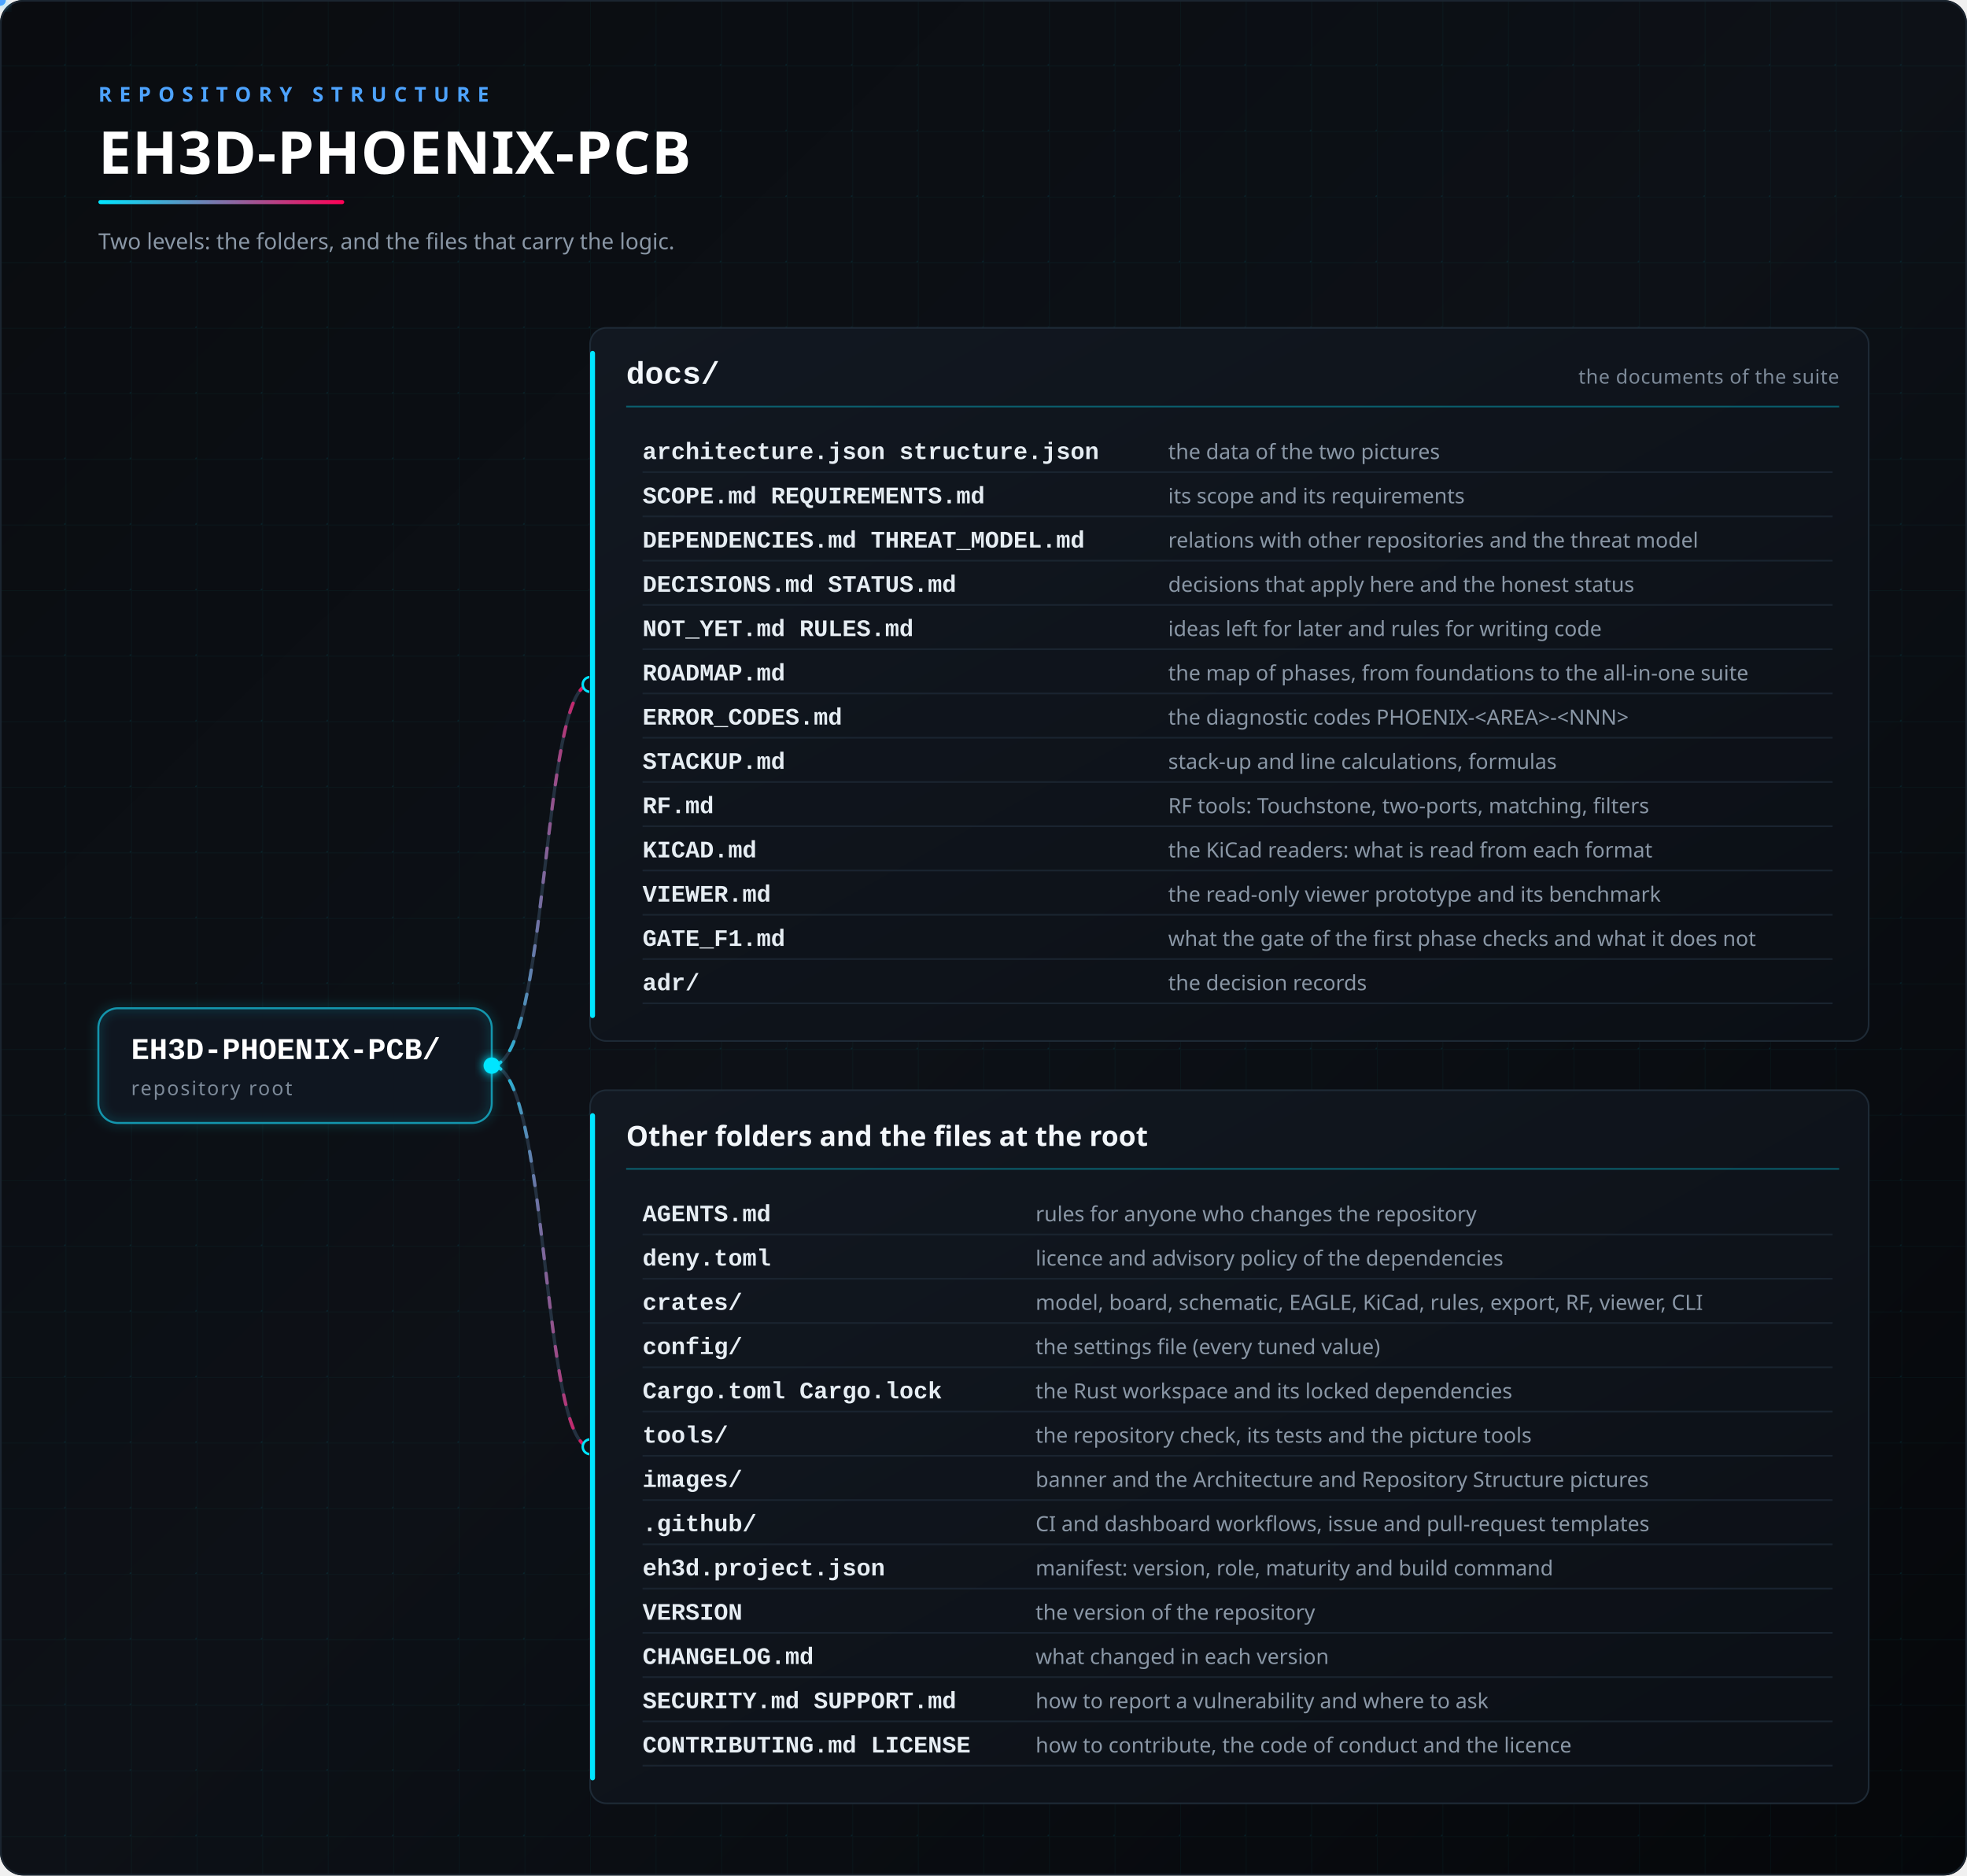
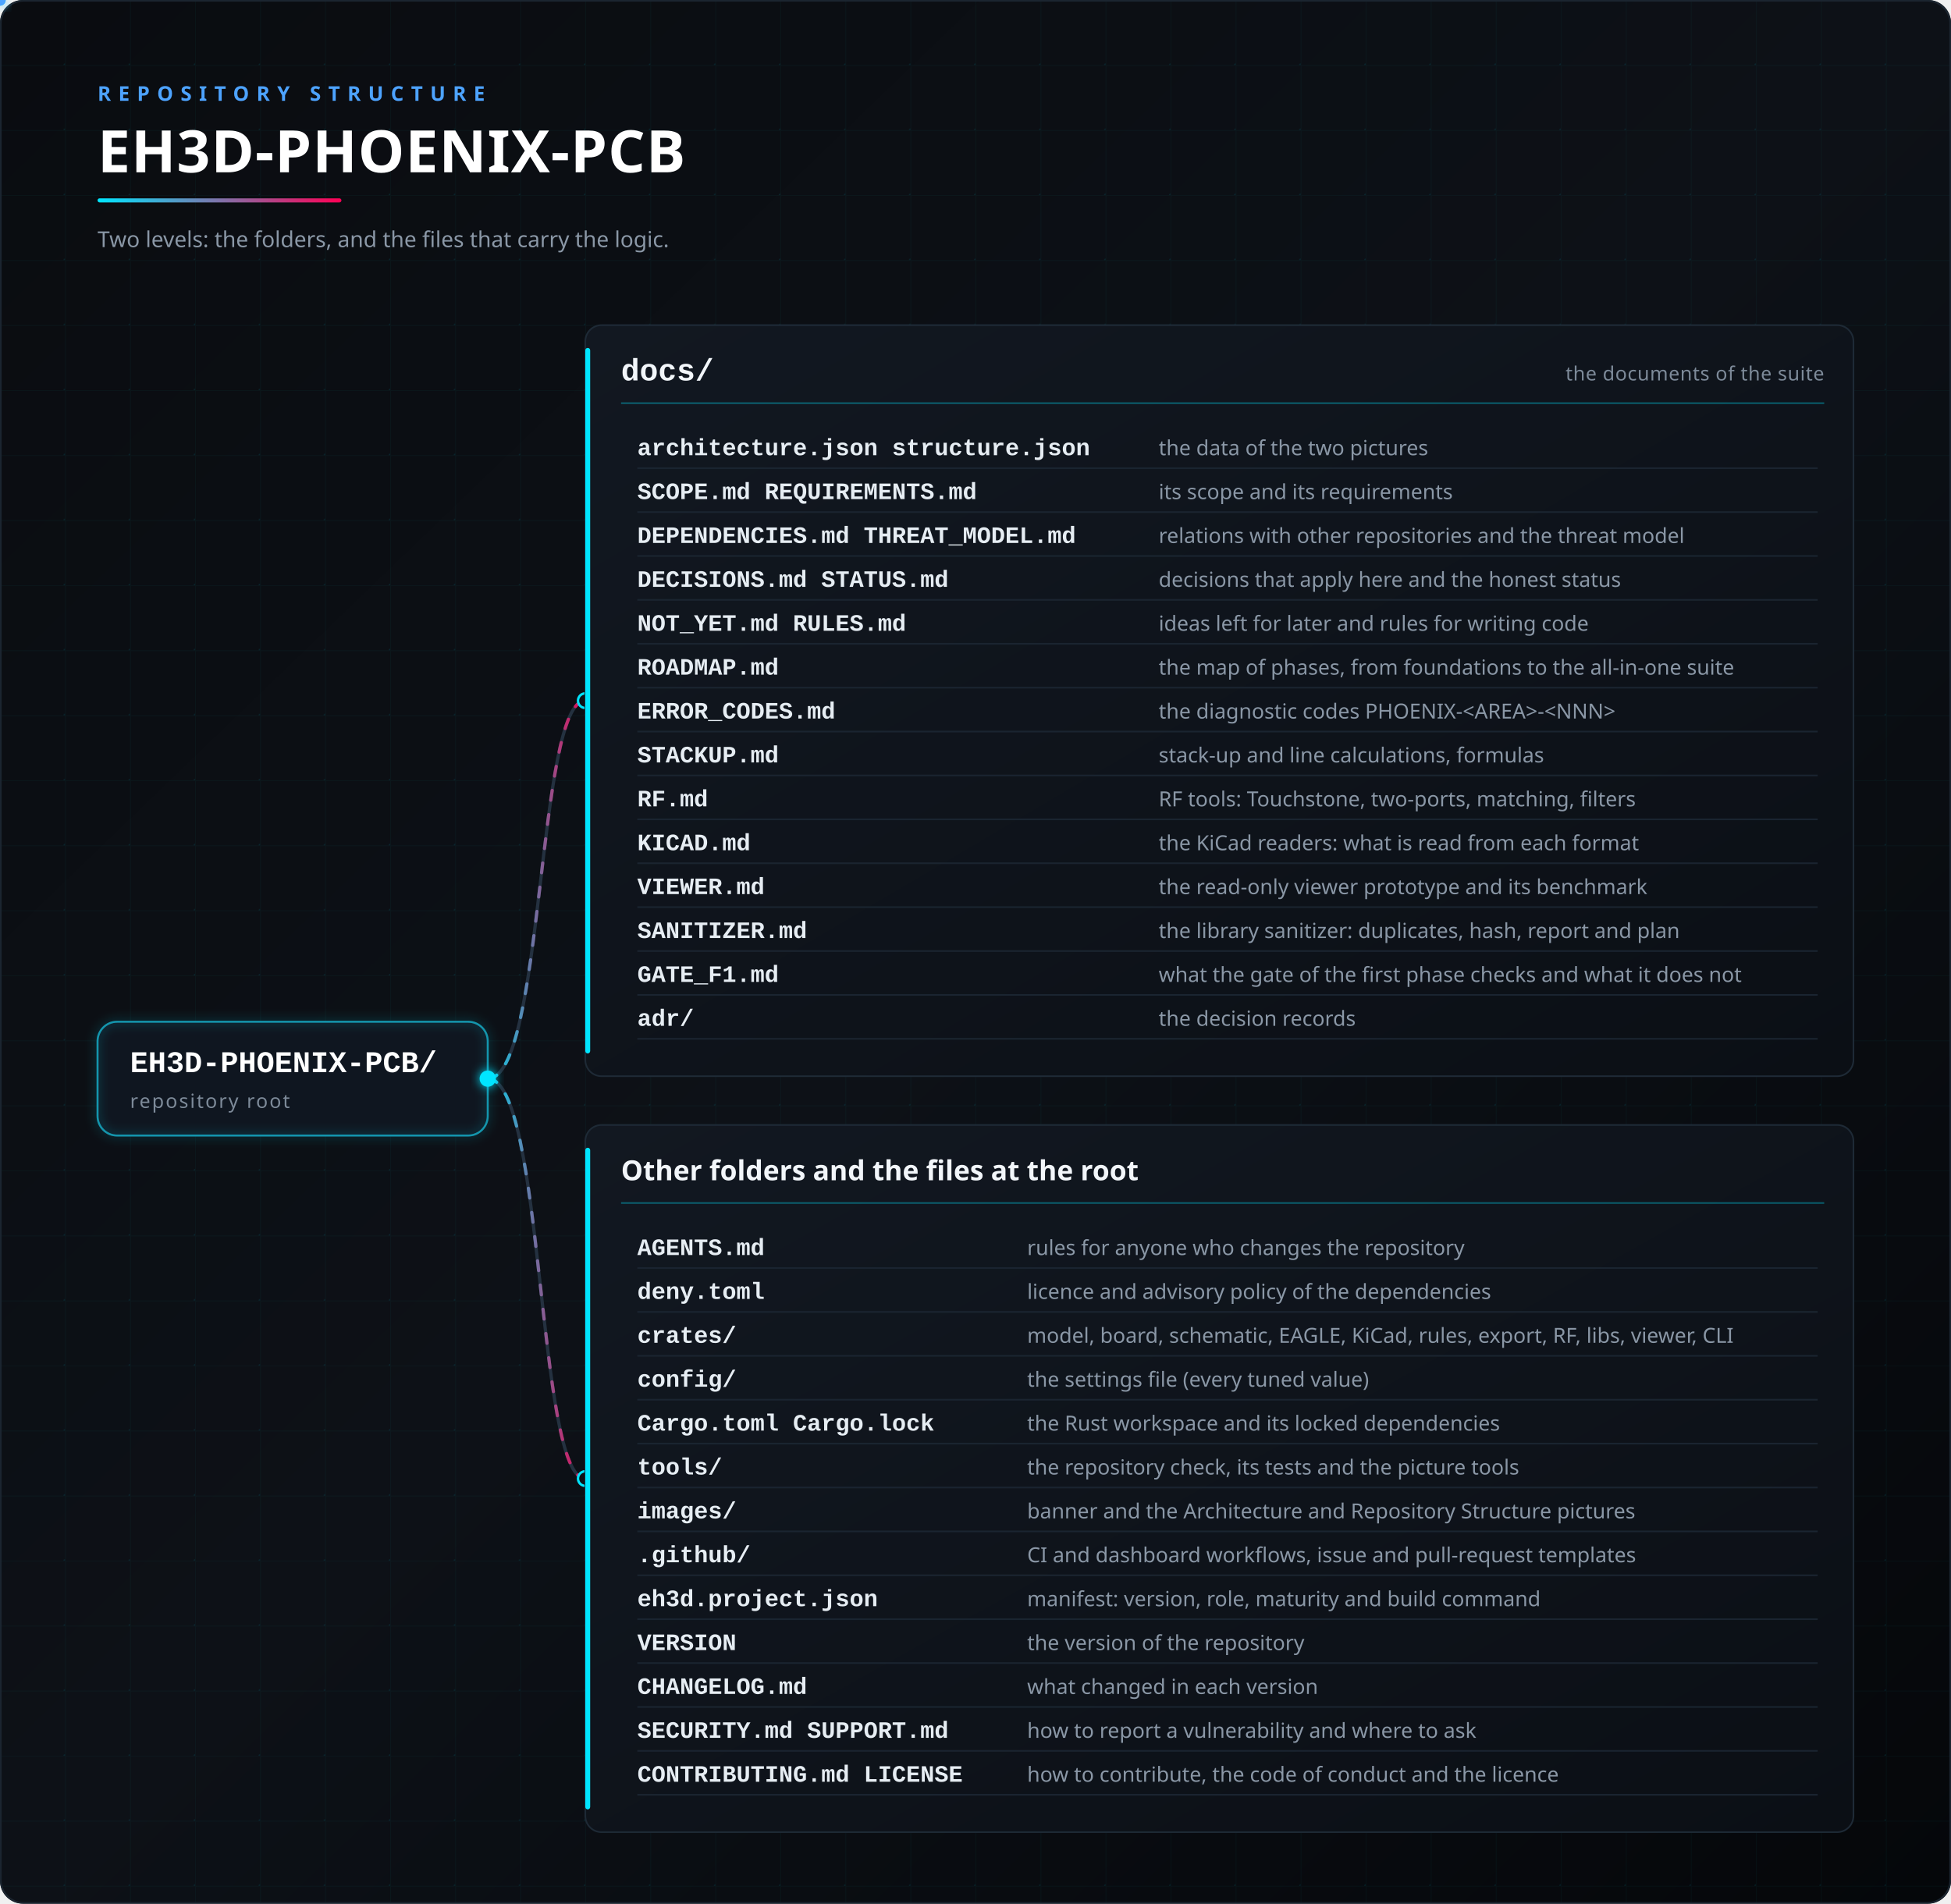
- <svg xmlns="http://www.w3.org/2000/svg" viewBox="0 0 1200 1144" width="100%" role="img" aria-labelledby="t d">
+ <svg xmlns="http://www.w3.org/2000/svg" viewBox="0 0 1200 1171" width="100%" role="img" aria-labelledby="t d">
  <defs>
    <linearGradient id="bg" x1="0" y1="0" x2="1" y2="1">
      <stop offset="0" stop-color="#0A0C10" />
      <stop offset="0.5" stop-color="#0D1117" />
      <stop offset="1" stop-color="#05070A" />
    </linearGradient>
    <linearGradient id="card" x1="0" y1="0" x2="1" y2="1">
      <stop offset="0" stop-color="#121821" />
      <stop offset="1" stop-color="#0B0F15" />
    </linearGradient>
    <linearGradient id="line" x1="0" y1="0" x2="1" y2="0">
      <stop offset="0" stop-color="#00E5FF" />
      <stop offset="1" stop-color="#FF0055" />
    </linearGradient>
    <filter id="glow" x="-50%" y="-50%" width="200%" height="200%">
      <feGaussianBlur stdDeviation="3" result="b" />
      <feMerge>
        <feMergeNode in="b" />
        <feMergeNode in="SourceGraphic" />
      </feMerge>
    </filter>
    <pattern id="grid" width="40" height="40" patternUnits="userSpaceOnUse">
      <path d="M40 0H0V40" fill="none" stroke="#00E5FF" stroke-opacity="0.035" />
      <circle cx="40" cy="40" r="1" fill="#00E5FF" fill-opacity="0.09" />
    </pattern>
  </defs>
-   <rect width="1200" height="1144" rx="14" fill="url(#bg)" />
-   <rect width="1200" height="1144" rx="14" fill="url(#grid)" />
-   <rect x="0.5" y="0.5" width="1199" height="1143" rx="14" fill="none" stroke="#1B2530" />
+   <rect width="1200" height="1171" rx="14" fill="url(#bg)" />
+   <rect width="1200" height="1171" rx="14" fill="url(#grid)" />
+   <rect x="0.5" y="0.5" width="1199" height="1170" rx="14" fill="none" stroke="#1B2530" />
  <text x="60" y="62" font-family="'Segoe UI','Noto Sans','Noto Sans CJK SC','Microsoft YaHei','Yu Gothic','Helvetica Neue',Helvetica,Arial,sans-serif" font-size="12.5" font-weight="600" fill="#4DA3FF" text-anchor="start" letter-spacing="4.5">REPOSITORY STRUCTURE</text>
  <text x="60" y="106" font-family="'Segoe UI','Noto Sans','Noto Sans CJK SC','Microsoft YaHei','Yu Gothic','Helvetica Neue',Helvetica,Arial,sans-serif" font-size="36" font-weight="700" fill="#FFFFFF" text-anchor="start" letter-spacing="0.5">EH3D-PHOENIX-PCB</text>
  <rect x="60" y="122" width="150" height="2.5" rx="1.25" fill="url(#line)">
    <animate attributeName="width" values="40;150;150" keyTimes="0;0.4;1" dur="3s" repeatCount="indefinite" />
  </rect>
  <text x="60" y="152" font-family="'Segoe UI','Noto Sans','Noto Sans CJK SC','Microsoft YaHei','Yu Gothic','Helvetica Neue',Helvetica,Arial,sans-serif" font-size="13.5" font-weight="400" fill="#8A97A6" text-anchor="start">Two levels: the folders, and the files that carry the logic.</text>
-   <path id="c0" d="M300,650 C335,650 330,417.5 360,417.5" fill="none" stroke="#243140" stroke-width="2" />
-   <path d="M300,650 C335,650 330,417.5 360,417.5" fill="none" stroke="url(#line)" stroke-width="2" stroke-linecap="round" stroke-dasharray="6 9" opacity="0.9">
+   <path id="c0" d="M300,663.5 C335,663.5 330,431 360,431" fill="none" stroke="#243140" stroke-width="2" />
+   <path d="M300,663.5 C335,663.5 330,431 360,431" fill="none" stroke="url(#line)" stroke-width="2" stroke-linecap="round" stroke-dasharray="6 9" opacity="0.9">
    <animate attributeName="stroke-dashoffset" from="0" to="-30" dur="1.6s" repeatCount="indefinite" />
  </path>
-   <circle cx="360" cy="417.5" r="4.5" fill="#0D1117" stroke="#00E5FF" stroke-width="1.5" />
-   <path id="c1" d="M300,650 C335,650 330,882.5 360,882.5" fill="none" stroke="#243140" stroke-width="2" />
-   <path d="M300,650 C335,650 330,882.5 360,882.5" fill="none" stroke="url(#line)" stroke-width="2" stroke-linecap="round" stroke-dasharray="6 9" opacity="0.9">
+   <circle cx="360" cy="431" r="4.5" fill="#0D1117" stroke="#00E5FF" stroke-width="1.5" />
+   <path id="c1" d="M300,663.5 C335,663.5 330,909.5 360,909.5" fill="none" stroke="#243140" stroke-width="2" />
+   <path d="M300,663.5 C335,663.5 330,909.5 360,909.5" fill="none" stroke="url(#line)" stroke-width="2" stroke-linecap="round" stroke-dasharray="6 9" opacity="0.9">
    <animate attributeName="stroke-dashoffset" from="0" to="-30" dur="1.6s" repeatCount="indefinite" />
  </path>
-   <circle cx="360" cy="882.5" r="4.5" fill="#0D1117" stroke="#00E5FF" stroke-width="1.5" />
+   <circle cx="360" cy="909.5" r="4.5" fill="#0D1117" stroke="#00E5FF" stroke-width="1.5" />
  <circle r="3.5" fill="#00E5FF" filter="url(#glow)">
    <animateMotion dur="3.4s" repeatCount="indefinite">
      <mpath href="#c0" />
    </animateMotion>
  </circle>
  <circle r="3.5" fill="#4DA3FF" filter="url(#glow)">
    <animateMotion dur="4.2s" repeatCount="indefinite">
      <mpath href="#c1" />
    </animateMotion>
  </circle>
-   <rect x="60" y="615" width="240" height="70" rx="12" fill="#0F1620" stroke="#2A3A4C" stroke-width="1.2" />
-   <rect x="60" y="615" width="240" height="70" rx="12" fill="none" stroke="#00E5FF" stroke-opacity="0.5" stroke-width="1.2" filter="url(#glow)">
+   <rect x="60" y="628.5" width="240" height="70" rx="12" fill="#0F1620" stroke="#2A3A4C" stroke-width="1.2" />
+   <rect x="60" y="628.5" width="240" height="70" rx="12" fill="none" stroke="#00E5FF" stroke-opacity="0.5" stroke-width="1.2" filter="url(#glow)">
    <animate attributeName="stroke-opacity" values="0.15;0.6;0.15" dur="3.6s" repeatCount="indefinite" />
  </rect>
-   <text x="80" y="646" font-family="'JetBrains Mono','Cascadia Code','SFMono-Regular',Consolas,'Liberation Mono',monospace" font-size="18.5" font-weight="700" fill="#FFFFFF" text-anchor="start">EH3D-PHOENIX-PCB/</text>
-   <text x="80" y="668" font-family="'Segoe UI','Noto Sans','Noto Sans CJK SC','Microsoft YaHei','Yu Gothic','Helvetica Neue',Helvetica,Arial,sans-serif" font-size="12" font-weight="400" fill="#7D8A99" text-anchor="start" letter-spacing="1">repository root</text>
-   <circle cx="300" cy="650" r="5" fill="#00E5FF" filter="url(#glow)" />
-   <rect x="360" y="200" width="780" height="435" rx="10" fill="url(#card)" stroke="#1E2A36" stroke-width="1" />
-   <rect x="360" y="214" width="3" height="407" rx="1.5" fill="#00E5FF">
+   <text x="80" y="659.5" font-family="'JetBrains Mono','Cascadia Code','SFMono-Regular',Consolas,'Liberation Mono',monospace" font-size="18.5" font-weight="700" fill="#FFFFFF" text-anchor="start">EH3D-PHOENIX-PCB/</text>
+   <text x="80" y="681.5" font-family="'Segoe UI','Noto Sans','Noto Sans CJK SC','Microsoft YaHei','Yu Gothic','Helvetica Neue',Helvetica,Arial,sans-serif" font-size="12" font-weight="400" fill="#7D8A99" text-anchor="start" letter-spacing="1">repository root</text>
+   <circle cx="300" cy="663.5" r="5" fill="#00E5FF" filter="url(#glow)" />
+   <rect x="360" y="200" width="780" height="462" rx="10" fill="url(#card)" stroke="#1E2A36" stroke-width="1" />
+   <rect x="360" y="214" width="3" height="434" rx="1.5" fill="#00E5FF">
    <animate attributeName="opacity" values="0.55;1;0.55" dur="4s" begin="0s" repeatCount="indefinite" />
  </rect>
  <text x="382" y="234" font-family="'JetBrains Mono','Cascadia Code','SFMono-Regular',Consolas,'Liberation Mono',monospace" font-size="19" font-weight="700" fill="#F2F6FA" text-anchor="start">docs/</text>
  <text x="1122" y="234" font-family="'Segoe UI','Noto Sans','Noto Sans CJK SC','Microsoft YaHei','Yu Gothic','Helvetica Neue',Helvetica,Arial,sans-serif" font-size="12" font-weight="400" fill="#7D8A99" text-anchor="end" letter-spacing="0.3">the documents of the suite</text>
  <line x1="382" y1="248" x2="1122" y2="248" stroke="#00E5FF" stroke-opacity="0.35" stroke-width="1" />
  <text x="392" y="280" font-family="'JetBrains Mono','Cascadia Code','SFMono-Regular',Consolas,'Liberation Mono',monospace" font-size="14.5" font-weight="600" fill="#E6EDF3" text-anchor="start">architecture.json  structure.json</text>
  <text x="712.67" y="280" font-family="'Segoe UI','Noto Sans','Noto Sans CJK SC','Microsoft YaHei','Yu Gothic','Helvetica Neue',Helvetica,Arial,sans-serif" font-size="12.8" font-weight="400" fill="#8A97A6" text-anchor="start">the data of the two pictures</text>
  <line x1="392" y1="288" x2="1118" y2="288" stroke="#1A2430" stroke-width="1" />
  <text x="392" y="307" font-family="'JetBrains Mono','Cascadia Code','SFMono-Regular',Consolas,'Liberation Mono',monospace" font-size="14.5" font-weight="600" fill="#E6EDF3" text-anchor="start">SCOPE.md  REQUIREMENTS.md</text>
  <text x="712.67" y="307" font-family="'Segoe UI','Noto Sans','Noto Sans CJK SC','Microsoft YaHei','Yu Gothic','Helvetica Neue',Helvetica,Arial,sans-serif" font-size="12.8" font-weight="400" fill="#8A97A6" text-anchor="start">its scope and its requirements</text>
  <line x1="392" y1="315" x2="1118" y2="315" stroke="#1A2430" stroke-width="1" />
  <text x="392" y="334" font-family="'JetBrains Mono','Cascadia Code','SFMono-Regular',Consolas,'Liberation Mono',monospace" font-size="14.5" font-weight="600" fill="#E6EDF3" text-anchor="start">DEPENDENCIES.md  THREAT_MODEL.md</text>
  <text x="712.67" y="334" font-family="'Segoe UI','Noto Sans','Noto Sans CJK SC','Microsoft YaHei','Yu Gothic','Helvetica Neue',Helvetica,Arial,sans-serif" font-size="12.8" font-weight="400" fill="#8A97A6" text-anchor="start">relations with other repositories and the threat model</text>
  <line x1="392" y1="342" x2="1118" y2="342" stroke="#1A2430" stroke-width="1" />
  <text x="392" y="361" font-family="'JetBrains Mono','Cascadia Code','SFMono-Regular',Consolas,'Liberation Mono',monospace" font-size="14.5" font-weight="600" fill="#E6EDF3" text-anchor="start">DECISIONS.md  STATUS.md</text>
  <text x="712.67" y="361" font-family="'Segoe UI','Noto Sans','Noto Sans CJK SC','Microsoft YaHei','Yu Gothic','Helvetica Neue',Helvetica,Arial,sans-serif" font-size="12.8" font-weight="400" fill="#8A97A6" text-anchor="start">decisions that apply here and the honest status</text>
  <line x1="392" y1="369" x2="1118" y2="369" stroke="#1A2430" stroke-width="1" />
  <text x="392" y="388" font-family="'JetBrains Mono','Cascadia Code','SFMono-Regular',Consolas,'Liberation Mono',monospace" font-size="14.5" font-weight="600" fill="#E6EDF3" text-anchor="start">NOT_YET.md  RULES.md</text>
  <text x="712.67" y="388" font-family="'Segoe UI','Noto Sans','Noto Sans CJK SC','Microsoft YaHei','Yu Gothic','Helvetica Neue',Helvetica,Arial,sans-serif" font-size="12.8" font-weight="400" fill="#8A97A6" text-anchor="start">ideas left for later and rules for writing code</text>
  <line x1="392" y1="396" x2="1118" y2="396" stroke="#1A2430" stroke-width="1" />
  <text x="392" y="415" font-family="'JetBrains Mono','Cascadia Code','SFMono-Regular',Consolas,'Liberation Mono',monospace" font-size="14.5" font-weight="600" fill="#E6EDF3" text-anchor="start">ROADMAP.md</text>
  <text x="712.67" y="415" font-family="'Segoe UI','Noto Sans','Noto Sans CJK SC','Microsoft YaHei','Yu Gothic','Helvetica Neue',Helvetica,Arial,sans-serif" font-size="12.8" font-weight="400" fill="#8A97A6" text-anchor="start">the map of phases, from foundations to the all-in-one suite</text>
  <line x1="392" y1="423" x2="1118" y2="423" stroke="#1A2430" stroke-width="1" />
  <text x="392" y="442" font-family="'JetBrains Mono','Cascadia Code','SFMono-Regular',Consolas,'Liberation Mono',monospace" font-size="14.5" font-weight="600" fill="#E6EDF3" text-anchor="start">ERROR_CODES.md</text>
  <text x="712.67" y="442" font-family="'Segoe UI','Noto Sans','Noto Sans CJK SC','Microsoft YaHei','Yu Gothic','Helvetica Neue',Helvetica,Arial,sans-serif" font-size="12.8" font-weight="400" fill="#8A97A6" text-anchor="start">the diagnostic codes PHOENIX-&lt;AREA&gt;-&lt;NNN&gt;</text>
  <line x1="392" y1="450" x2="1118" y2="450" stroke="#1A2430" stroke-width="1" />
  <text x="392" y="469" font-family="'JetBrains Mono','Cascadia Code','SFMono-Regular',Consolas,'Liberation Mono',monospace" font-size="14.5" font-weight="600" fill="#E6EDF3" text-anchor="start">STACKUP.md</text>
  <text x="712.67" y="469" font-family="'Segoe UI','Noto Sans','Noto Sans CJK SC','Microsoft YaHei','Yu Gothic','Helvetica Neue',Helvetica,Arial,sans-serif" font-size="12.8" font-weight="400" fill="#8A97A6" text-anchor="start">stack-up and line calculations, formulas</text>
  <line x1="392" y1="477" x2="1118" y2="477" stroke="#1A2430" stroke-width="1" />
  <text x="392" y="496" font-family="'JetBrains Mono','Cascadia Code','SFMono-Regular',Consolas,'Liberation Mono',monospace" font-size="14.5" font-weight="600" fill="#E6EDF3" text-anchor="start">RF.md</text>
  <text x="712.67" y="496" font-family="'Segoe UI','Noto Sans','Noto Sans CJK SC','Microsoft YaHei','Yu Gothic','Helvetica Neue',Helvetica,Arial,sans-serif" font-size="12.8" font-weight="400" fill="#8A97A6" text-anchor="start">RF tools: Touchstone, two-ports, matching, filters</text>
  <line x1="392" y1="504" x2="1118" y2="504" stroke="#1A2430" stroke-width="1" />
  <text x="392" y="523" font-family="'JetBrains Mono','Cascadia Code','SFMono-Regular',Consolas,'Liberation Mono',monospace" font-size="14.5" font-weight="600" fill="#E6EDF3" text-anchor="start">KICAD.md</text>
  <text x="712.67" y="523" font-family="'Segoe UI','Noto Sans','Noto Sans CJK SC','Microsoft YaHei','Yu Gothic','Helvetica Neue',Helvetica,Arial,sans-serif" font-size="12.8" font-weight="400" fill="#8A97A6" text-anchor="start">the KiCad readers: what is read from each format</text>
  <line x1="392" y1="531" x2="1118" y2="531" stroke="#1A2430" stroke-width="1" />
  <text x="392" y="550" font-family="'JetBrains Mono','Cascadia Code','SFMono-Regular',Consolas,'Liberation Mono',monospace" font-size="14.5" font-weight="600" fill="#E6EDF3" text-anchor="start">VIEWER.md</text>
  <text x="712.67" y="550" font-family="'Segoe UI','Noto Sans','Noto Sans CJK SC','Microsoft YaHei','Yu Gothic','Helvetica Neue',Helvetica,Arial,sans-serif" font-size="12.8" font-weight="400" fill="#8A97A6" text-anchor="start">the read-only viewer prototype and its benchmark</text>
  <line x1="392" y1="558" x2="1118" y2="558" stroke="#1A2430" stroke-width="1" />
-   <text x="392" y="577" font-family="'JetBrains Mono','Cascadia Code','SFMono-Regular',Consolas,'Liberation Mono',monospace" font-size="14.5" font-weight="600" fill="#E6EDF3" text-anchor="start">GATE_F1.md</text>
-   <text x="712.67" y="577" font-family="'Segoe UI','Noto Sans','Noto Sans CJK SC','Microsoft YaHei','Yu Gothic','Helvetica Neue',Helvetica,Arial,sans-serif" font-size="12.8" font-weight="400" fill="#8A97A6" text-anchor="start">what the gate of the first phase checks and what it does not</text>
+   <text x="392" y="577" font-family="'JetBrains Mono','Cascadia Code','SFMono-Regular',Consolas,'Liberation Mono',monospace" font-size="14.5" font-weight="600" fill="#E6EDF3" text-anchor="start">SANITIZER.md</text>
+   <text x="712.67" y="577" font-family="'Segoe UI','Noto Sans','Noto Sans CJK SC','Microsoft YaHei','Yu Gothic','Helvetica Neue',Helvetica,Arial,sans-serif" font-size="12.8" font-weight="400" fill="#8A97A6" text-anchor="start">the library sanitizer: duplicates, hash, report and plan</text>
  <line x1="392" y1="585" x2="1118" y2="585" stroke="#1A2430" stroke-width="1" />
-   <text x="392" y="604" font-family="'JetBrains Mono','Cascadia Code','SFMono-Regular',Consolas,'Liberation Mono',monospace" font-size="14.5" font-weight="600" fill="#E6EDF3" text-anchor="start">adr/</text>
-   <text x="712.67" y="604" font-family="'Segoe UI','Noto Sans','Noto Sans CJK SC','Microsoft YaHei','Yu Gothic','Helvetica Neue',Helvetica,Arial,sans-serif" font-size="12.8" font-weight="400" fill="#8A97A6" text-anchor="start">the decision records</text>
+   <text x="392" y="604" font-family="'JetBrains Mono','Cascadia Code','SFMono-Regular',Consolas,'Liberation Mono',monospace" font-size="14.5" font-weight="600" fill="#E6EDF3" text-anchor="start">GATE_F1.md</text>
+   <text x="712.67" y="604" font-family="'Segoe UI','Noto Sans','Noto Sans CJK SC','Microsoft YaHei','Yu Gothic','Helvetica Neue',Helvetica,Arial,sans-serif" font-size="12.8" font-weight="400" fill="#8A97A6" text-anchor="start">what the gate of the first phase checks and what it does not</text>
  <line x1="392" y1="612" x2="1118" y2="612" stroke="#1A2430" stroke-width="1" />
-   <rect x="360" y="665" width="780" height="435" rx="10" fill="url(#card)" stroke="#1E2A36" stroke-width="1" />
-   <rect x="360" y="679" width="3" height="407" rx="1.5" fill="#00E5FF">
+   <text x="392" y="631" font-family="'JetBrains Mono','Cascadia Code','SFMono-Regular',Consolas,'Liberation Mono',monospace" font-size="14.5" font-weight="600" fill="#E6EDF3" text-anchor="start">adr/</text>
+   <text x="712.67" y="631" font-family="'Segoe UI','Noto Sans','Noto Sans CJK SC','Microsoft YaHei','Yu Gothic','Helvetica Neue',Helvetica,Arial,sans-serif" font-size="12.8" font-weight="400" fill="#8A97A6" text-anchor="start">the decision records</text>
+   <line x1="392" y1="639" x2="1118" y2="639" stroke="#1A2430" stroke-width="1" />
+   <rect x="360" y="692" width="780" height="435" rx="10" fill="url(#card)" stroke="#1E2A36" stroke-width="1" />
+   <rect x="360" y="706" width="3" height="407" rx="1.5" fill="#00E5FF">
    <animate attributeName="opacity" values="0.55;1;0.55" dur="4s" begin="0.6s" repeatCount="indefinite" />
  </rect>
-   <text x="382" y="699" font-family="'Segoe UI','Noto Sans','Noto Sans CJK SC','Microsoft YaHei','Yu Gothic','Helvetica Neue',Helvetica,Arial,sans-serif" font-size="17" font-weight="700" fill="#F2F6FA" text-anchor="start">Other folders and the files at the root</text>
-   <line x1="382" y1="713" x2="1122" y2="713" stroke="#00E5FF" stroke-opacity="0.35" stroke-width="1" />
-   <text x="392" y="745" font-family="'JetBrains Mono','Cascadia Code','SFMono-Regular',Consolas,'Liberation Mono',monospace" font-size="14.5" font-weight="600" fill="#E6EDF3" text-anchor="start">AGENTS.md</text>
-   <text x="631.76" y="745" font-family="'Segoe UI','Noto Sans','Noto Sans CJK SC','Microsoft YaHei','Yu Gothic','Helvetica Neue',Helvetica,Arial,sans-serif" font-size="12.8" font-weight="400" fill="#8A97A6" text-anchor="start">rules for anyone who changes the repository</text>
-   <line x1="392" y1="753" x2="1118" y2="753" stroke="#1A2430" stroke-width="1" />
-   <text x="392" y="772" font-family="'JetBrains Mono','Cascadia Code','SFMono-Regular',Consolas,'Liberation Mono',monospace" font-size="14.5" font-weight="600" fill="#E6EDF3" text-anchor="start">deny.toml</text>
-   <text x="631.76" y="772" font-family="'Segoe UI','Noto Sans','Noto Sans CJK SC','Microsoft YaHei','Yu Gothic','Helvetica Neue',Helvetica,Arial,sans-serif" font-size="12.8" font-weight="400" fill="#8A97A6" text-anchor="start">licence and advisory policy of the dependencies</text>
+   <text x="382" y="726" font-family="'Segoe UI','Noto Sans','Noto Sans CJK SC','Microsoft YaHei','Yu Gothic','Helvetica Neue',Helvetica,Arial,sans-serif" font-size="17" font-weight="700" fill="#F2F6FA" text-anchor="start">Other folders and the files at the root</text>
+   <line x1="382" y1="740" x2="1122" y2="740" stroke="#00E5FF" stroke-opacity="0.35" stroke-width="1" />
+   <text x="392" y="772" font-family="'JetBrains Mono','Cascadia Code','SFMono-Regular',Consolas,'Liberation Mono',monospace" font-size="14.5" font-weight="600" fill="#E6EDF3" text-anchor="start">AGENTS.md</text>
+   <text x="631.76" y="772" font-family="'Segoe UI','Noto Sans','Noto Sans CJK SC','Microsoft YaHei','Yu Gothic','Helvetica Neue',Helvetica,Arial,sans-serif" font-size="12.8" font-weight="400" fill="#8A97A6" text-anchor="start">rules for anyone who changes the repository</text>
  <line x1="392" y1="780" x2="1118" y2="780" stroke="#1A2430" stroke-width="1" />
-   <text x="392" y="799" font-family="'JetBrains Mono','Cascadia Code','SFMono-Regular',Consolas,'Liberation Mono',monospace" font-size="14.5" font-weight="600" fill="#E6EDF3" text-anchor="start">crates/</text>
-   <text x="631.76" y="799" font-family="'Segoe UI','Noto Sans','Noto Sans CJK SC','Microsoft YaHei','Yu Gothic','Helvetica Neue',Helvetica,Arial,sans-serif" font-size="12.8" font-weight="400" fill="#8A97A6" text-anchor="start">model, board, schematic, EAGLE, KiCad, rules, export, RF, viewer, CLI</text>
+   <text x="392" y="799" font-family="'JetBrains Mono','Cascadia Code','SFMono-Regular',Consolas,'Liberation Mono',monospace" font-size="14.5" font-weight="600" fill="#E6EDF3" text-anchor="start">deny.toml</text>
+   <text x="631.76" y="799" font-family="'Segoe UI','Noto Sans','Noto Sans CJK SC','Microsoft YaHei','Yu Gothic','Helvetica Neue',Helvetica,Arial,sans-serif" font-size="12.8" font-weight="400" fill="#8A97A6" text-anchor="start">licence and advisory policy of the dependencies</text>
  <line x1="392" y1="807" x2="1118" y2="807" stroke="#1A2430" stroke-width="1" />
-   <text x="392" y="826" font-family="'JetBrains Mono','Cascadia Code','SFMono-Regular',Consolas,'Liberation Mono',monospace" font-size="14.5" font-weight="600" fill="#E6EDF3" text-anchor="start">config/</text>
-   <text x="631.76" y="826" font-family="'Segoe UI','Noto Sans','Noto Sans CJK SC','Microsoft YaHei','Yu Gothic','Helvetica Neue',Helvetica,Arial,sans-serif" font-size="12.8" font-weight="400" fill="#8A97A6" text-anchor="start">the settings file (every tuned value)</text>
+   <text x="392" y="826" font-family="'JetBrains Mono','Cascadia Code','SFMono-Regular',Consolas,'Liberation Mono',monospace" font-size="14.5" font-weight="600" fill="#E6EDF3" text-anchor="start">crates/</text>
+   <text x="631.76" y="826" font-family="'Segoe UI','Noto Sans','Noto Sans CJK SC','Microsoft YaHei','Yu Gothic','Helvetica Neue',Helvetica,Arial,sans-serif" font-size="12.8" font-weight="400" fill="#8A97A6" text-anchor="start">model, board, schematic, EAGLE, KiCad, rules, export, RF, libs, viewer, CLI</text>
  <line x1="392" y1="834" x2="1118" y2="834" stroke="#1A2430" stroke-width="1" />
-   <text x="392" y="853" font-family="'JetBrains Mono','Cascadia Code','SFMono-Regular',Consolas,'Liberation Mono',monospace" font-size="14.5" font-weight="600" fill="#E6EDF3" text-anchor="start">Cargo.toml  Cargo.lock</text>
-   <text x="631.76" y="853" font-family="'Segoe UI','Noto Sans','Noto Sans CJK SC','Microsoft YaHei','Yu Gothic','Helvetica Neue',Helvetica,Arial,sans-serif" font-size="12.8" font-weight="400" fill="#8A97A6" text-anchor="start">the Rust workspace and its locked dependencies</text>
+   <text x="392" y="853" font-family="'JetBrains Mono','Cascadia Code','SFMono-Regular',Consolas,'Liberation Mono',monospace" font-size="14.5" font-weight="600" fill="#E6EDF3" text-anchor="start">config/</text>
+   <text x="631.76" y="853" font-family="'Segoe UI','Noto Sans','Noto Sans CJK SC','Microsoft YaHei','Yu Gothic','Helvetica Neue',Helvetica,Arial,sans-serif" font-size="12.8" font-weight="400" fill="#8A97A6" text-anchor="start">the settings file (every tuned value)</text>
  <line x1="392" y1="861" x2="1118" y2="861" stroke="#1A2430" stroke-width="1" />
-   <text x="392" y="880" font-family="'JetBrains Mono','Cascadia Code','SFMono-Regular',Consolas,'Liberation Mono',monospace" font-size="14.5" font-weight="600" fill="#E6EDF3" text-anchor="start">tools/</text>
-   <text x="631.76" y="880" font-family="'Segoe UI','Noto Sans','Noto Sans CJK SC','Microsoft YaHei','Yu Gothic','Helvetica Neue',Helvetica,Arial,sans-serif" font-size="12.8" font-weight="400" fill="#8A97A6" text-anchor="start">the repository check, its tests and the picture tools</text>
+   <text x="392" y="880" font-family="'JetBrains Mono','Cascadia Code','SFMono-Regular',Consolas,'Liberation Mono',monospace" font-size="14.5" font-weight="600" fill="#E6EDF3" text-anchor="start">Cargo.toml  Cargo.lock</text>
+   <text x="631.76" y="880" font-family="'Segoe UI','Noto Sans','Noto Sans CJK SC','Microsoft YaHei','Yu Gothic','Helvetica Neue',Helvetica,Arial,sans-serif" font-size="12.8" font-weight="400" fill="#8A97A6" text-anchor="start">the Rust workspace and its locked dependencies</text>
  <line x1="392" y1="888" x2="1118" y2="888" stroke="#1A2430" stroke-width="1" />
-   <text x="392" y="907" font-family="'JetBrains Mono','Cascadia Code','SFMono-Regular',Consolas,'Liberation Mono',monospace" font-size="14.5" font-weight="600" fill="#E6EDF3" text-anchor="start">images/</text>
-   <text x="631.76" y="907" font-family="'Segoe UI','Noto Sans','Noto Sans CJK SC','Microsoft YaHei','Yu Gothic','Helvetica Neue',Helvetica,Arial,sans-serif" font-size="12.8" font-weight="400" fill="#8A97A6" text-anchor="start">banner and the Architecture and Repository Structure pictures</text>
+   <text x="392" y="907" font-family="'JetBrains Mono','Cascadia Code','SFMono-Regular',Consolas,'Liberation Mono',monospace" font-size="14.5" font-weight="600" fill="#E6EDF3" text-anchor="start">tools/</text>
+   <text x="631.76" y="907" font-family="'Segoe UI','Noto Sans','Noto Sans CJK SC','Microsoft YaHei','Yu Gothic','Helvetica Neue',Helvetica,Arial,sans-serif" font-size="12.8" font-weight="400" fill="#8A97A6" text-anchor="start">the repository check, its tests and the picture tools</text>
  <line x1="392" y1="915" x2="1118" y2="915" stroke="#1A2430" stroke-width="1" />
-   <text x="392" y="934" font-family="'JetBrains Mono','Cascadia Code','SFMono-Regular',Consolas,'Liberation Mono',monospace" font-size="14.5" font-weight="600" fill="#E6EDF3" text-anchor="start">.github/</text>
-   <text x="631.76" y="934" font-family="'Segoe UI','Noto Sans','Noto Sans CJK SC','Microsoft YaHei','Yu Gothic','Helvetica Neue',Helvetica,Arial,sans-serif" font-size="12.8" font-weight="400" fill="#8A97A6" text-anchor="start">CI and dashboard workflows, issue and pull-request templates</text>
+   <text x="392" y="934" font-family="'JetBrains Mono','Cascadia Code','SFMono-Regular',Consolas,'Liberation Mono',monospace" font-size="14.5" font-weight="600" fill="#E6EDF3" text-anchor="start">images/</text>
+   <text x="631.76" y="934" font-family="'Segoe UI','Noto Sans','Noto Sans CJK SC','Microsoft YaHei','Yu Gothic','Helvetica Neue',Helvetica,Arial,sans-serif" font-size="12.8" font-weight="400" fill="#8A97A6" text-anchor="start">banner and the Architecture and Repository Structure pictures</text>
  <line x1="392" y1="942" x2="1118" y2="942" stroke="#1A2430" stroke-width="1" />
-   <text x="392" y="961" font-family="'JetBrains Mono','Cascadia Code','SFMono-Regular',Consolas,'Liberation Mono',monospace" font-size="14.5" font-weight="600" fill="#E6EDF3" text-anchor="start">eh3d.project.json</text>
-   <text x="631.76" y="961" font-family="'Segoe UI','Noto Sans','Noto Sans CJK SC','Microsoft YaHei','Yu Gothic','Helvetica Neue',Helvetica,Arial,sans-serif" font-size="12.8" font-weight="400" fill="#8A97A6" text-anchor="start">manifest: version, role, maturity and build command</text>
+   <text x="392" y="961" font-family="'JetBrains Mono','Cascadia Code','SFMono-Regular',Consolas,'Liberation Mono',monospace" font-size="14.5" font-weight="600" fill="#E6EDF3" text-anchor="start">.github/</text>
+   <text x="631.76" y="961" font-family="'Segoe UI','Noto Sans','Noto Sans CJK SC','Microsoft YaHei','Yu Gothic','Helvetica Neue',Helvetica,Arial,sans-serif" font-size="12.8" font-weight="400" fill="#8A97A6" text-anchor="start">CI and dashboard workflows, issue and pull-request templates</text>
  <line x1="392" y1="969" x2="1118" y2="969" stroke="#1A2430" stroke-width="1" />
-   <text x="392" y="988" font-family="'JetBrains Mono','Cascadia Code','SFMono-Regular',Consolas,'Liberation Mono',monospace" font-size="14.5" font-weight="600" fill="#E6EDF3" text-anchor="start">VERSION</text>
-   <text x="631.76" y="988" font-family="'Segoe UI','Noto Sans','Noto Sans CJK SC','Microsoft YaHei','Yu Gothic','Helvetica Neue',Helvetica,Arial,sans-serif" font-size="12.8" font-weight="400" fill="#8A97A6" text-anchor="start">the version of the repository</text>
+   <text x="392" y="988" font-family="'JetBrains Mono','Cascadia Code','SFMono-Regular',Consolas,'Liberation Mono',monospace" font-size="14.5" font-weight="600" fill="#E6EDF3" text-anchor="start">eh3d.project.json</text>
+   <text x="631.76" y="988" font-family="'Segoe UI','Noto Sans','Noto Sans CJK SC','Microsoft YaHei','Yu Gothic','Helvetica Neue',Helvetica,Arial,sans-serif" font-size="12.8" font-weight="400" fill="#8A97A6" text-anchor="start">manifest: version, role, maturity and build command</text>
  <line x1="392" y1="996" x2="1118" y2="996" stroke="#1A2430" stroke-width="1" />
-   <text x="392" y="1015" font-family="'JetBrains Mono','Cascadia Code','SFMono-Regular',Consolas,'Liberation Mono',monospace" font-size="14.5" font-weight="600" fill="#E6EDF3" text-anchor="start">CHANGELOG.md</text>
-   <text x="631.76" y="1015" font-family="'Segoe UI','Noto Sans','Noto Sans CJK SC','Microsoft YaHei','Yu Gothic','Helvetica Neue',Helvetica,Arial,sans-serif" font-size="12.8" font-weight="400" fill="#8A97A6" text-anchor="start">what changed in each version</text>
+   <text x="392" y="1015" font-family="'JetBrains Mono','Cascadia Code','SFMono-Regular',Consolas,'Liberation Mono',monospace" font-size="14.5" font-weight="600" fill="#E6EDF3" text-anchor="start">VERSION</text>
+   <text x="631.76" y="1015" font-family="'Segoe UI','Noto Sans','Noto Sans CJK SC','Microsoft YaHei','Yu Gothic','Helvetica Neue',Helvetica,Arial,sans-serif" font-size="12.8" font-weight="400" fill="#8A97A6" text-anchor="start">the version of the repository</text>
  <line x1="392" y1="1023" x2="1118" y2="1023" stroke="#1A2430" stroke-width="1" />
-   <text x="392" y="1042" font-family="'JetBrains Mono','Cascadia Code','SFMono-Regular',Consolas,'Liberation Mono',monospace" font-size="14.5" font-weight="600" fill="#E6EDF3" text-anchor="start">SECURITY.md  SUPPORT.md</text>
-   <text x="631.76" y="1042" font-family="'Segoe UI','Noto Sans','Noto Sans CJK SC','Microsoft YaHei','Yu Gothic','Helvetica Neue',Helvetica,Arial,sans-serif" font-size="12.8" font-weight="400" fill="#8A97A6" text-anchor="start">how to report a vulnerability and where to ask</text>
+   <text x="392" y="1042" font-family="'JetBrains Mono','Cascadia Code','SFMono-Regular',Consolas,'Liberation Mono',monospace" font-size="14.5" font-weight="600" fill="#E6EDF3" text-anchor="start">CHANGELOG.md</text>
+   <text x="631.76" y="1042" font-family="'Segoe UI','Noto Sans','Noto Sans CJK SC','Microsoft YaHei','Yu Gothic','Helvetica Neue',Helvetica,Arial,sans-serif" font-size="12.8" font-weight="400" fill="#8A97A6" text-anchor="start">what changed in each version</text>
  <line x1="392" y1="1050" x2="1118" y2="1050" stroke="#1A2430" stroke-width="1" />
-   <text x="392" y="1069" font-family="'JetBrains Mono','Cascadia Code','SFMono-Regular',Consolas,'Liberation Mono',monospace" font-size="14.5" font-weight="600" fill="#E6EDF3" text-anchor="start">CONTRIBUTING.md  LICENSE</text>
-   <text x="631.76" y="1069" font-family="'Segoe UI','Noto Sans','Noto Sans CJK SC','Microsoft YaHei','Yu Gothic','Helvetica Neue',Helvetica,Arial,sans-serif" font-size="12.8" font-weight="400" fill="#8A97A6" text-anchor="start">how to contribute, the code of conduct and the licence</text>
+   <text x="392" y="1069" font-family="'JetBrains Mono','Cascadia Code','SFMono-Regular',Consolas,'Liberation Mono',monospace" font-size="14.5" font-weight="600" fill="#E6EDF3" text-anchor="start">SECURITY.md  SUPPORT.md</text>
+   <text x="631.76" y="1069" font-family="'Segoe UI','Noto Sans','Noto Sans CJK SC','Microsoft YaHei','Yu Gothic','Helvetica Neue',Helvetica,Arial,sans-serif" font-size="12.8" font-weight="400" fill="#8A97A6" text-anchor="start">how to report a vulnerability and where to ask</text>
  <line x1="392" y1="1077" x2="1118" y2="1077" stroke="#1A2430" stroke-width="1" />
+   <text x="392" y="1096" font-family="'JetBrains Mono','Cascadia Code','SFMono-Regular',Consolas,'Liberation Mono',monospace" font-size="14.5" font-weight="600" fill="#E6EDF3" text-anchor="start">CONTRIBUTING.md  LICENSE</text>
+   <text x="631.76" y="1096" font-family="'Segoe UI','Noto Sans','Noto Sans CJK SC','Microsoft YaHei','Yu Gothic','Helvetica Neue',Helvetica,Arial,sans-serif" font-size="12.8" font-weight="400" fill="#8A97A6" text-anchor="start">how to contribute, the code of conduct and the licence</text>
+   <line x1="392" y1="1104" x2="1118" y2="1104" stroke="#1A2430" stroke-width="1" />
</svg>
